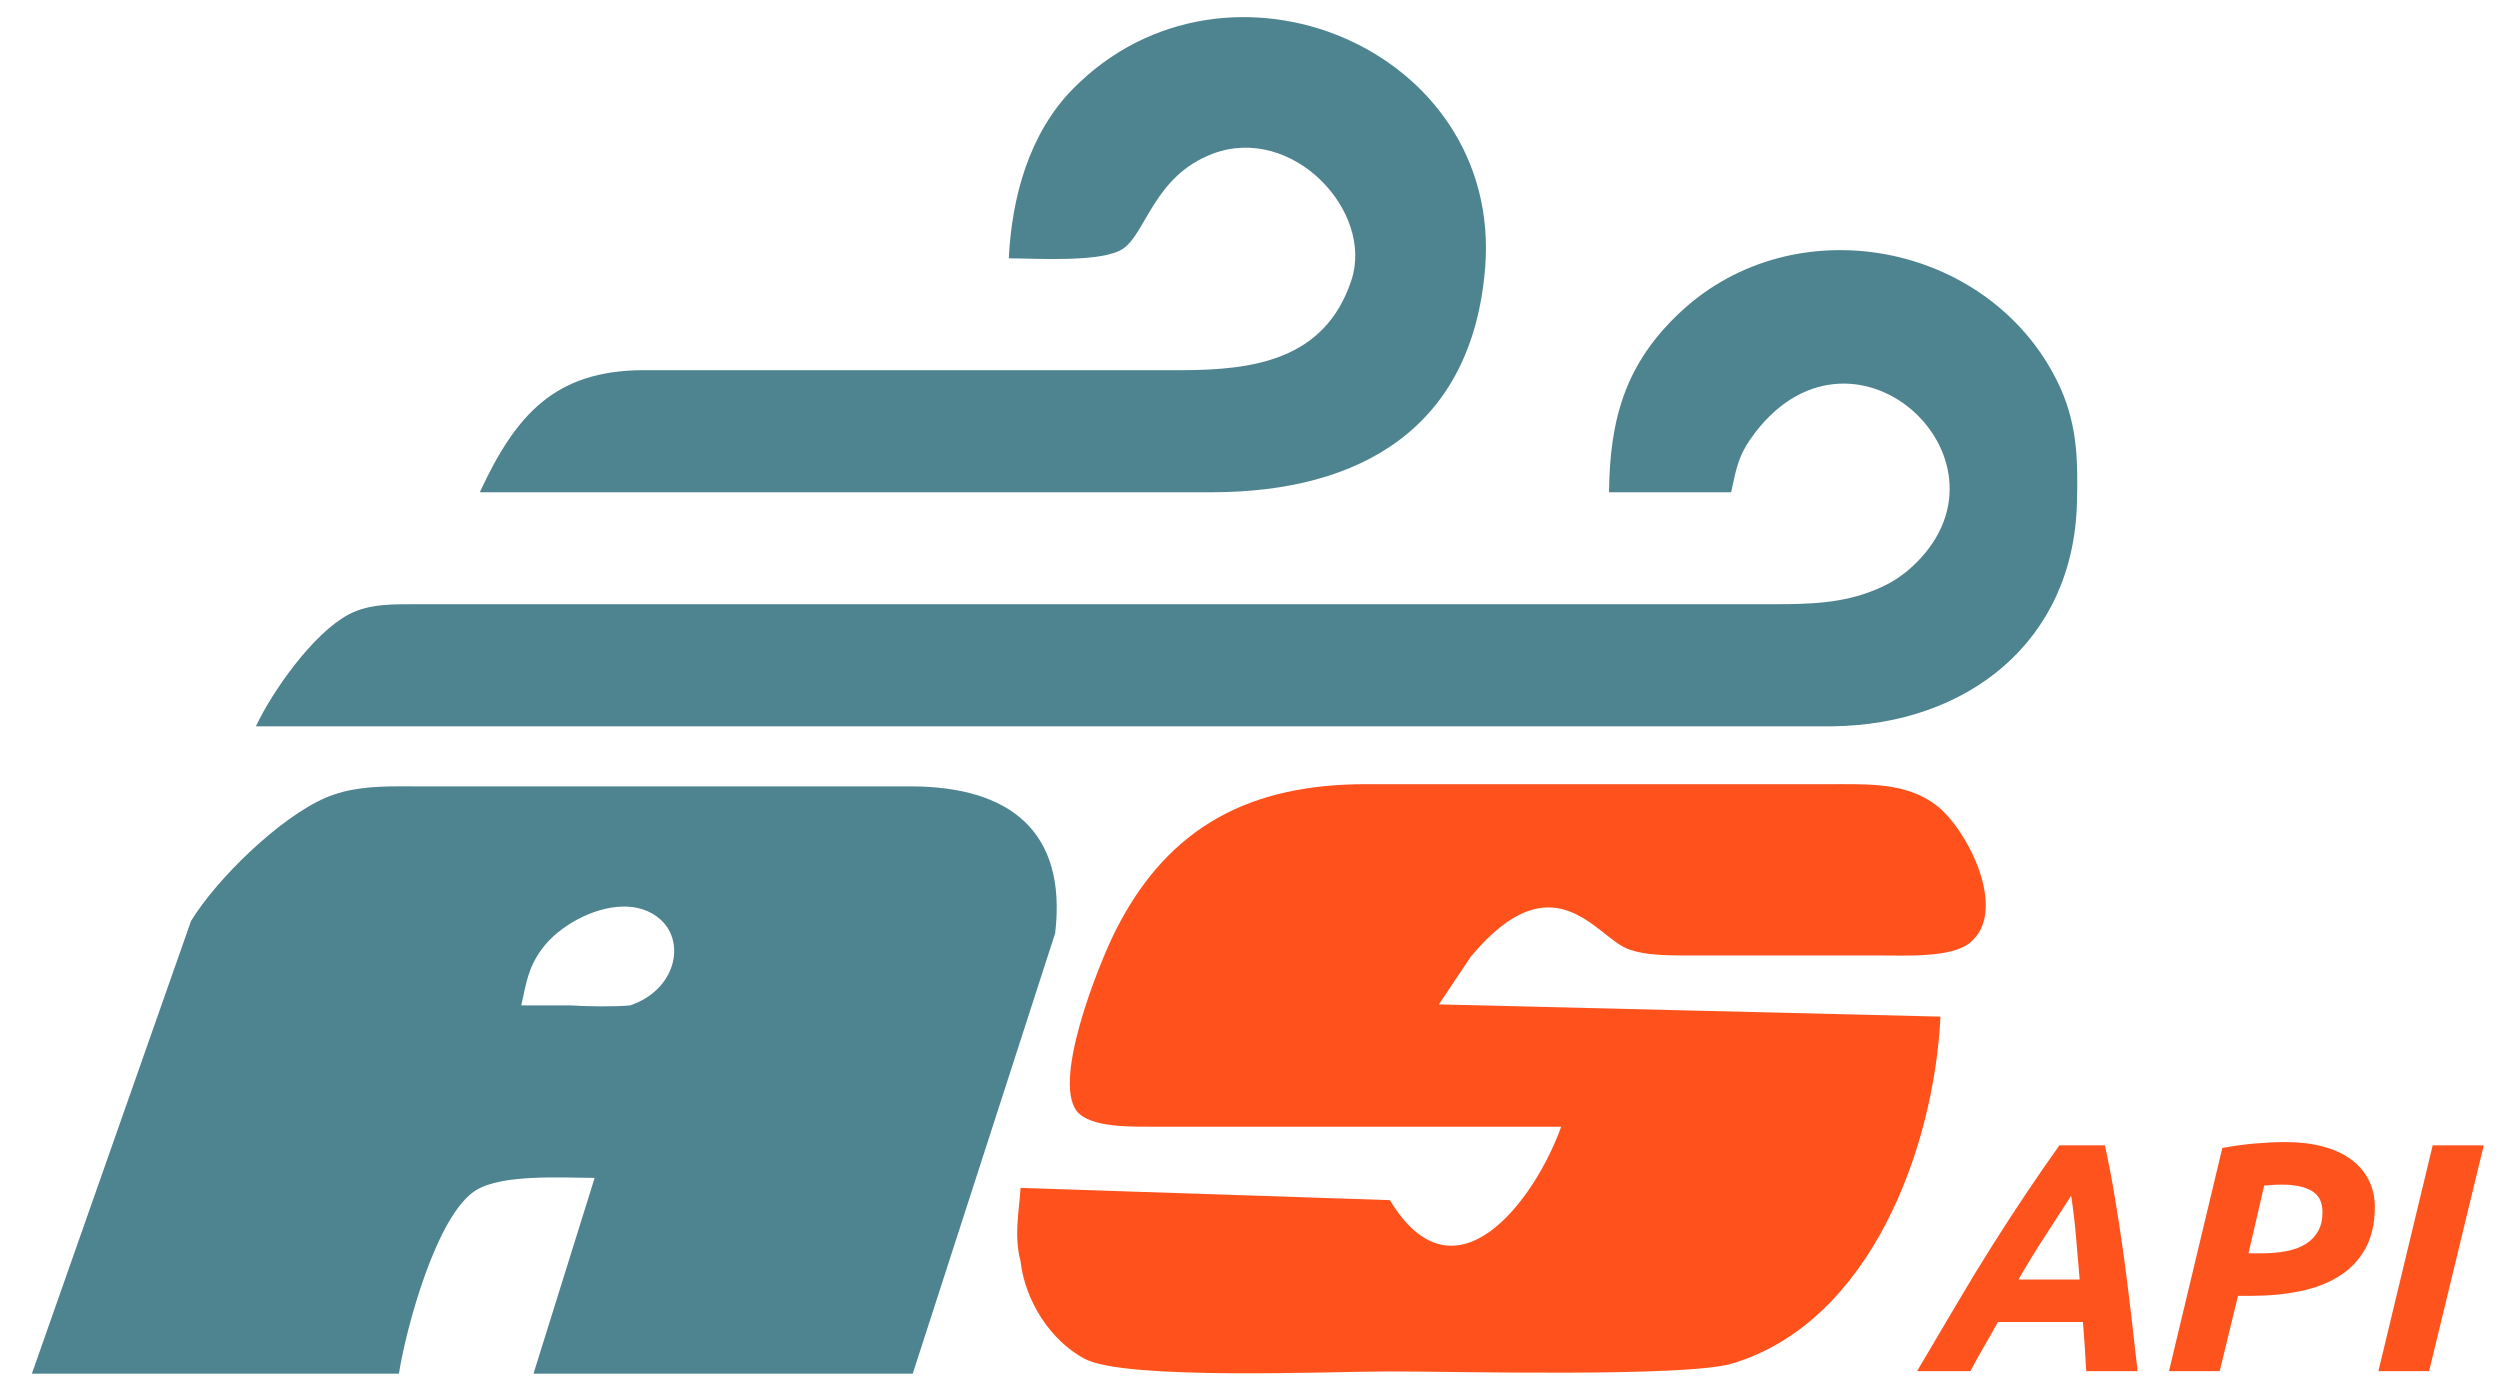
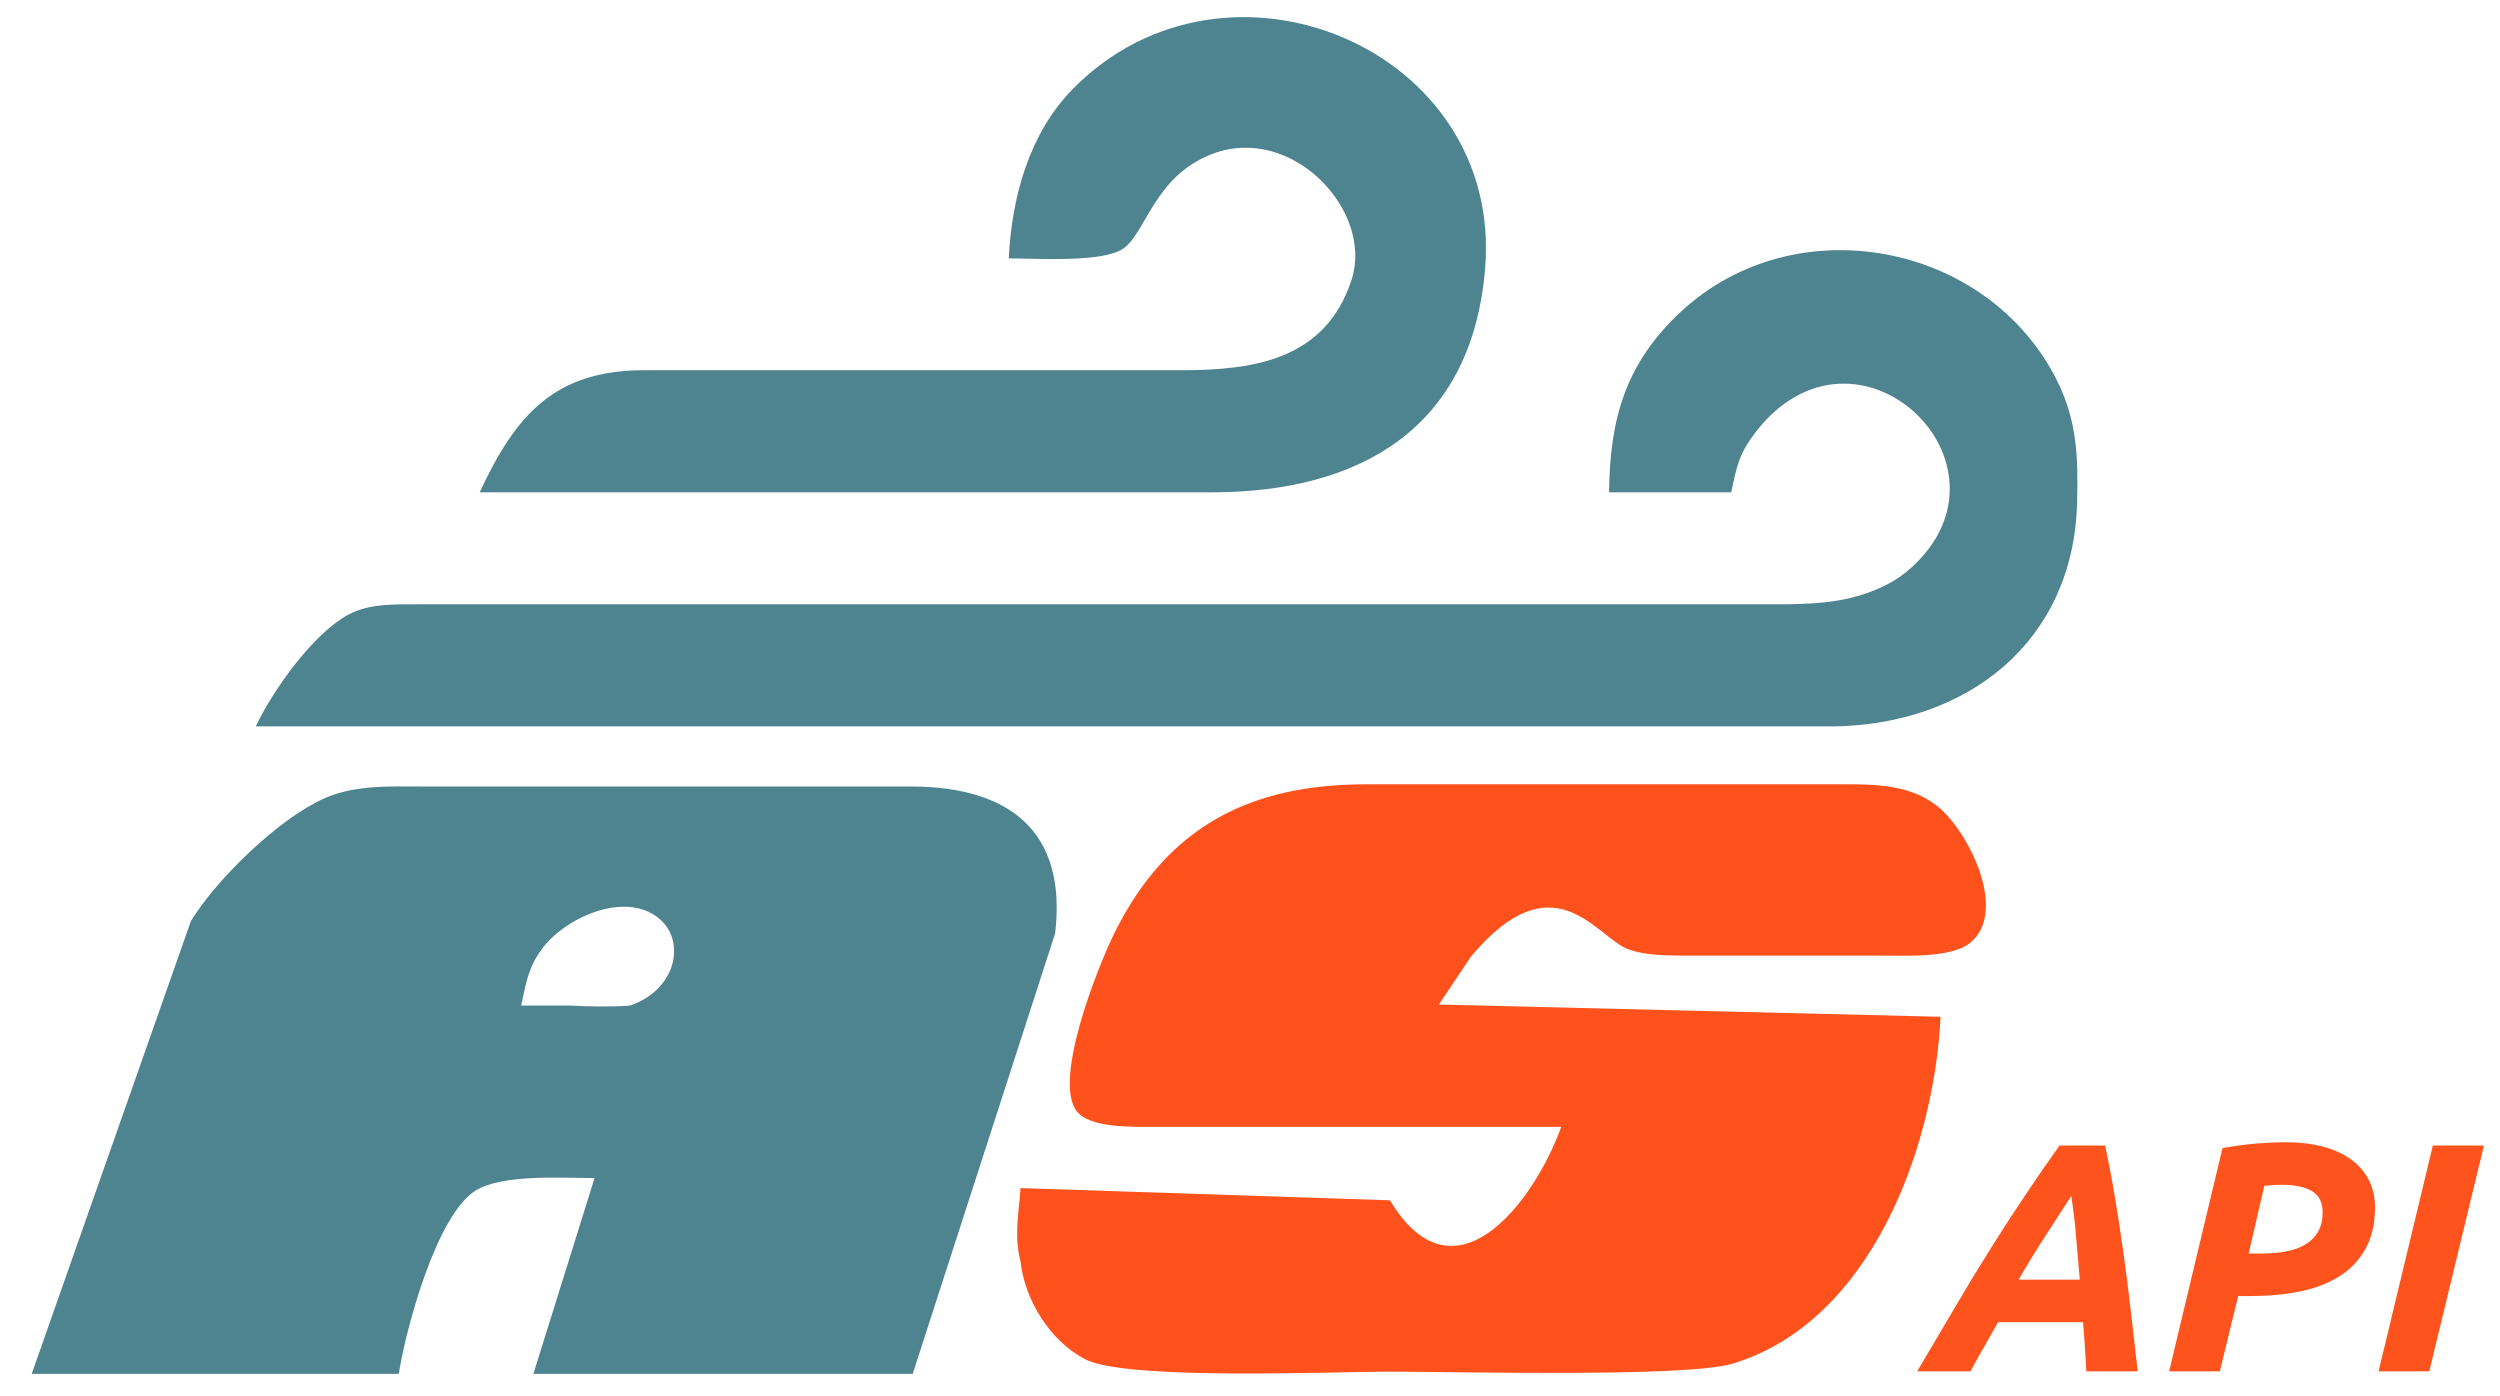
- <svg xmlns="http://www.w3.org/2000/svg" width="4in" height="2.233in" viewBox="0 0 1200 670" version="1.1" id="svg1093">
-   <defs id="defs1097" />
-   <path d="m 484.21,124.02 c 12.8,0 45.52,2.24 55.21,-4.87 10.92,-8.05 14.8,-34.71 42.52,-45.28 38.18,-14.57 77.77,27.48 66.72,60.73 -12.68,38.29 -47.1,43.05 -81.4,43.11 0,0 -258.9,0 -258.9,0 -41.99,0.29 -60.79,21.2 -78.11,58.61 0,0 351.63,0 351.63,0 C 652.72,236.21 706.52,205.66 712.86,128.9 721.61,23.12 588.7,-32.03 515.1,42.56 493.96,63.94 485.62,94.77 484.21,124.02 Z" id="path1914" style="fill:#4e8490;fill-opacity:1" />
-   <path d="m 772.36,236.32 c 0,0 58.61,0 58.61,0 2.71,-12.57 3.65,-18.44 11.87,-29.07 48.34,-62.2 129.92,15.51 74.41,65.37 -6.81,6.17 -14.15,9.75 -22.78,12.63 -15.75,5.17 -32.43,4.81 -48.81,4.81 0,0 -532.42,0 -532.42,0 0,0 -112.3,0 -112.3,0 -11.34,0.06 -23.5,-0.52 -33.78,5 -16.91,9.04 -36.35,36.53 -44.4,53.62 0,0 757.08,0 757.08,0 64.26,-0.82 115.53,-40.41 117.17,-107.48 0.53,-21.32 0.12,-39 -9.69,-58.62 -33.3,-66.43 -125.57,-83.81 -180.31,-33.12 -26.84,24.84 -34.3,51.74 -34.65,86.86 z" id="path1912" style="fill:#4e8490;fill-opacity:1" />
-   <path style="fill:#4e8490;fill-opacity:1;stroke-width:0.32" d="M 61.189 120.799 C 57.367 120.813 53.574 121.018 49.979 122.557 C 42.948 125.6 33.287 134.978 29.322 141.48 L 4.871 211.023 L 61.254 211.023 C 62.345 204.067 67.023 186.646 73.059 182.867 C 77.135 180.314 86.422 180.949 91.324 180.949 L 81.93 211.023 L 140.191 211.023 L 162.07 143.359 C 163.949 127.385 154.7 120.903 140.191 120.807 L 65.014 120.807 C 63.74 120.811 62.463 120.794 61.189 120.799 z M 95.699 139.27 C 97.831 139.241 99.854 139.826 101.457 141.277 C 105.387 144.845 103.731 152.102 96.777 154.451 C 94.521 154.675 90.01 154.621 87.568 154.451 L 80.049 154.451 C 80.82 151.104 81.027 148.717 83.318 145.654 C 85.787 142.359 91.009 139.331 95.699 139.27 z " transform="matrix(3.125005,0,0,3.125005,-8.711187e-4,0)" id="path1910" />
-   <path d="m 749.39,540.91 c -12.74,35.48 -51.1,86.93 -82.23,35.24 0,0 -177.31,-5.87 -177.31,-5.87 -0.77,12.16 -3.23,22.73 0,35.24 2.05,18.44 13.98,37.88 30.77,46.81 19.44,10.4 118.53,6.05 146.54,6.05 31.02,0 142.32,2.88 164.46,-3.82 66.31,-19.97 96.79,-103.43 99.85,-166.51 0,0 -240.81,-5.87 -240.81,-5.87 0,0 15.33,-22.91 15.33,-22.91 39.52,-47.39 60.02,-9.92 75,-3.87 9.28,3.76 23.02,3.23 33.01,3.29 0,0 88.1,0 88.1,0 11.51,-0.06 34.36,1.35 43.46,-6.05 18.86,-15.22 -1.17,-54.57 -16.03,-66.02 -14.69,-11.22 -33.42,-10.1 -50.92,-10.16 0,0 -223.19,0 -223.19,0 -54.21,0.06 -94.33,19.32 -120.05,70.48 -7.76,15.39 -32.01,75.18 -17.15,87.92 7.98,6.88 27.25,5.94 37.35,6.05 0,0 193.82,0 193.82,0 z" id="path1906" style="fill:#ff511c;fill-opacity:1" />
-   <path style="fill:#ff511c;fill-opacity:0.985;stroke-width:0.32" d="M 316.34 175.951 C 314.596 178.399 312.886 180.873 311.213 183.375 C 309.536 185.868 307.821 188.512 306.061 191.299 C 304.304 194.076 302.473 197.08 300.578 200.303 C 298.687 203.525 296.653 206.969 294.477 210.633 L 302.668 210.633 C 303.337 209.362 304.042 208.095 304.781 206.834 C 305.52 205.567 306.224 204.319 306.893 203.094 L 319.959 203.094 C 320.061 204.31 320.15 205.548 320.236 206.803 C 320.316 208.054 320.397 209.33 320.461 210.633 L 328.357 210.633 C 328.05 207.964 327.725 205.103 327.373 202.047 C 327.021 198.997 326.641 195.945 326.225 192.889 C 325.802 189.839 325.348 186.861 324.861 183.939 C 324.372 181.018 323.864 178.354 323.33 175.951 L 316.34 175.951 z M 318.145 183.701 C 318.484 185.852 318.738 188.079 318.924 190.393 C 319.116 192.703 319.289 194.762 319.455 196.561 L 310.057 196.561 C 311.327 194.359 312.64 192.208 314 190.105 C 315.36 188 316.743 185.868 318.145 183.701 z " transform="matrix(3.125005,0,0,3.125005,-8.711187e-4,0)" id="path1904" />
-   <path style="stroke-width:0.32;fill:#ff511c;fill-opacity:0.985" d="M 351.123 175.449 C 349.686 175.449 348.154 175.52 346.525 175.654 C 344.9 175.786 343.181 176.019 341.373 176.355 L 333.178 210.633 L 340.969 210.633 L 343.779 199.072 L 345.744 199.072 C 348.455 199.072 350.966 198.839 353.283 198.365 C 355.597 197.898 357.606 197.122 359.314 196.047 C 361.03 194.975 362.368 193.571 363.338 191.824 C 364.311 190.077 364.799 187.945 364.799 185.42 C 364.799 183.878 364.477 182.486 363.84 181.244 C 363.206 179.999 362.3 178.948 361.129 178.1 C 359.955 177.239 358.521 176.586 356.828 176.135 C 355.132 175.677 353.235 175.449 351.123 175.449 z M 350.463 181.984 C 352.479 181.984 354.032 182.309 355.123 182.959 C 356.208 183.602 356.758 184.687 356.758 186.217 C 356.758 187.375 356.525 188.351 356.074 189.154 C 355.623 189.951 354.981 190.605 354.162 191.117 C 353.34 191.626 352.349 191.989 351.193 192.207 C 350.041 192.428 348.762 192.541 347.354 192.541 L 345.393 192.541 L 347.801 182.135 C 348.201 182.1 348.612 182.071 349.012 182.039 C 349.415 182.004 349.9 181.984 350.463 181.984 z " transform="matrix(3.125005,0,0,3.125005,-8.711187e-4,0)" id="path1900" />
-   <path d="m 1167.77,549.85 c 0,0 24.52,0 24.52,0 0,0 -26.23,108.38 -26.23,108.38 0,0 -24.35,0 -24.35,0 0,0 26.06,-108.38 26.06,-108.38 z" id="API" style="fill:#ff511c;fill-opacity:0.985" />
+ <svg xmlns="http://www.w3.org/2000/svg" id="svg1093" width="4in" height="214.4" version="1.1" viewBox="0 0 1200 670">
+   <path id="path1914" d="m 484.21,124.02 c 12.8,0 45.52,2.24 55.21,-4.87 10.92,-8.05 14.8,-34.71 42.52,-45.28 38.18,-14.57 77.77,27.48 66.72,60.73 -12.68,38.29 -47.1,43.05 -81.4,43.11 0,0 -258.9,0 -258.9,0 -41.99,0.29 -60.79,21.2 -78.11,58.61 0,0 351.63,0 351.63,0 C 652.72,236.21 706.52,205.66 712.86,128.9 721.61,23.12 588.7,-32.03 515.1,42.56 493.96,63.94 485.62,94.77 484.21,124.02 Z" style="fill:#4e8490;fill-opacity:1" />
+   <path id="path1912" d="m 772.36,236.32 c 0,0 58.61,0 58.61,0 2.71,-12.57 3.65,-18.44 11.87,-29.07 48.34,-62.2 129.92,15.51 74.41,65.37 -6.81,6.17 -14.15,9.75 -22.78,12.63 -15.75,5.17 -32.43,4.81 -48.81,4.81 0,0 -532.42,0 -532.42,0 0,0 -112.3,0 -112.3,0 -11.34,0.06 -23.5,-0.52 -33.78,5 -16.91,9.04 -36.35,36.53 -44.4,53.62 0,0 757.08,0 757.08,0 64.26,-0.82 115.53,-40.41 117.17,-107.48 0.53,-21.32 0.12,-39 -9.69,-58.62 -33.3,-66.43 -125.57,-83.81 -180.31,-33.12 -26.84,24.84 -34.3,51.74 -34.65,86.86 z" style="fill:#4e8490;fill-opacity:1" />
+   <path style="fill:#4e8490;fill-opacity:1;stroke-width:.32" id="path1910" d="M 61.189 120.799 C 57.367 120.813 53.574 121.018 49.979 122.557 C 42.948 125.6 33.287 134.978 29.322 141.48 L 4.871 211.023 L 61.254 211.023 C 62.345 204.067 67.023 186.646 73.059 182.867 C 77.135 180.314 86.422 180.949 91.324 180.949 L 81.93 211.023 L 140.191 211.023 L 162.07 143.359 C 163.949 127.385 154.7 120.903 140.191 120.807 L 65.014 120.807 C 63.74 120.811 62.463 120.794 61.189 120.799 z M 95.699 139.27 C 97.831 139.241 99.854 139.826 101.457 141.277 C 105.387 144.845 103.731 152.102 96.777 154.451 C 94.521 154.675 90.01 154.621 87.568 154.451 L 80.049 154.451 C 80.82 151.104 81.027 148.717 83.318 145.654 C 85.787 142.359 91.009 139.331 95.699 139.27 z" transform="matrix(3.125005,0,0,3.125005,-8.711187e-4,0)" />
+   <path id="path1906" d="m 749.39,540.91 c -12.74,35.48 -51.1,86.93 -82.23,35.24 0,0 -177.31,-5.87 -177.31,-5.87 -0.77,12.16 -3.23,22.73 0,35.24 2.05,18.44 13.98,37.88 30.77,46.81 19.44,10.4 118.53,6.05 146.54,6.05 31.02,0 142.32,2.88 164.46,-3.82 66.31,-19.97 96.79,-103.43 99.85,-166.51 0,0 -240.81,-5.87 -240.81,-5.87 0,0 15.33,-22.91 15.33,-22.91 39.52,-47.39 60.02,-9.92 75,-3.87 9.28,3.76 23.02,3.23 33.01,3.29 0,0 88.1,0 88.1,0 11.51,-0.06 34.36,1.35 43.46,-6.05 18.86,-15.22 -1.17,-54.57 -16.03,-66.02 -14.69,-11.22 -33.42,-10.1 -50.92,-10.16 0,0 -223.19,0 -223.19,0 -54.21,0.06 -94.33,19.32 -120.05,70.48 -7.76,15.39 -32.01,75.18 -17.15,87.92 7.98,6.88 27.25,5.94 37.35,6.05 0,0 193.82,0 193.82,0 z" style="fill:#ff511c;fill-opacity:1" />
+   <path style="fill:#ff511c;fill-opacity:.985;stroke-width:.32" id="path1904" d="M 316.34 175.951 C 314.596 178.399 312.886 180.873 311.213 183.375 C 309.536 185.868 307.821 188.512 306.061 191.299 C 304.304 194.076 302.473 197.08 300.578 200.303 C 298.687 203.525 296.653 206.969 294.477 210.633 L 302.668 210.633 C 303.337 209.362 304.042 208.095 304.781 206.834 C 305.52 205.567 306.224 204.319 306.893 203.094 L 319.959 203.094 C 320.061 204.31 320.15 205.548 320.236 206.803 C 320.316 208.054 320.397 209.33 320.461 210.633 L 328.357 210.633 C 328.05 207.964 327.725 205.103 327.373 202.047 C 327.021 198.997 326.641 195.945 326.225 192.889 C 325.802 189.839 325.348 186.861 324.861 183.939 C 324.372 181.018 323.864 178.354 323.33 175.951 L 316.34 175.951 z M 318.145 183.701 C 318.484 185.852 318.738 188.079 318.924 190.393 C 319.116 192.703 319.289 194.762 319.455 196.561 L 310.057 196.561 C 311.327 194.359 312.64 192.208 314 190.105 C 315.36 188 316.743 185.868 318.145 183.701 z" transform="matrix(3.125005,0,0,3.125005,-8.711187e-4,0)" />
+   <path style="stroke-width:.32;fill:#ff511c;fill-opacity:.985" id="path1900" d="M 351.123 175.449 C 349.686 175.449 348.154 175.52 346.525 175.654 C 344.9 175.786 343.181 176.019 341.373 176.355 L 333.178 210.633 L 340.969 210.633 L 343.779 199.072 L 345.744 199.072 C 348.455 199.072 350.966 198.839 353.283 198.365 C 355.597 197.898 357.606 197.122 359.314 196.047 C 361.03 194.975 362.368 193.571 363.338 191.824 C 364.311 190.077 364.799 187.945 364.799 185.42 C 364.799 183.878 364.477 182.486 363.84 181.244 C 363.206 179.999 362.3 178.948 361.129 178.1 C 359.955 177.239 358.521 176.586 356.828 176.135 C 355.132 175.677 353.235 175.449 351.123 175.449 z M 350.463 181.984 C 352.479 181.984 354.032 182.309 355.123 182.959 C 356.208 183.602 356.758 184.687 356.758 186.217 C 356.758 187.375 356.525 188.351 356.074 189.154 C 355.623 189.951 354.981 190.605 354.162 191.117 C 353.34 191.626 352.349 191.989 351.193 192.207 C 350.041 192.428 348.762 192.541 347.354 192.541 L 345.393 192.541 L 347.801 182.135 C 348.201 182.1 348.612 182.071 349.012 182.039 C 349.415 182.004 349.9 181.984 350.463 181.984 z" transform="matrix(3.125005,0,0,3.125005,-8.711187e-4,0)" />
+   <path id="API" d="m 1167.77,549.85 c 0,0 24.52,0 24.52,0 0,0 -26.23,108.38 -26.23,108.38 0,0 -24.35,0 -24.35,0 0,0 26.06,-108.38 26.06,-108.38 z" style="fill:#ff511c;fill-opacity:.985" />
</svg>
